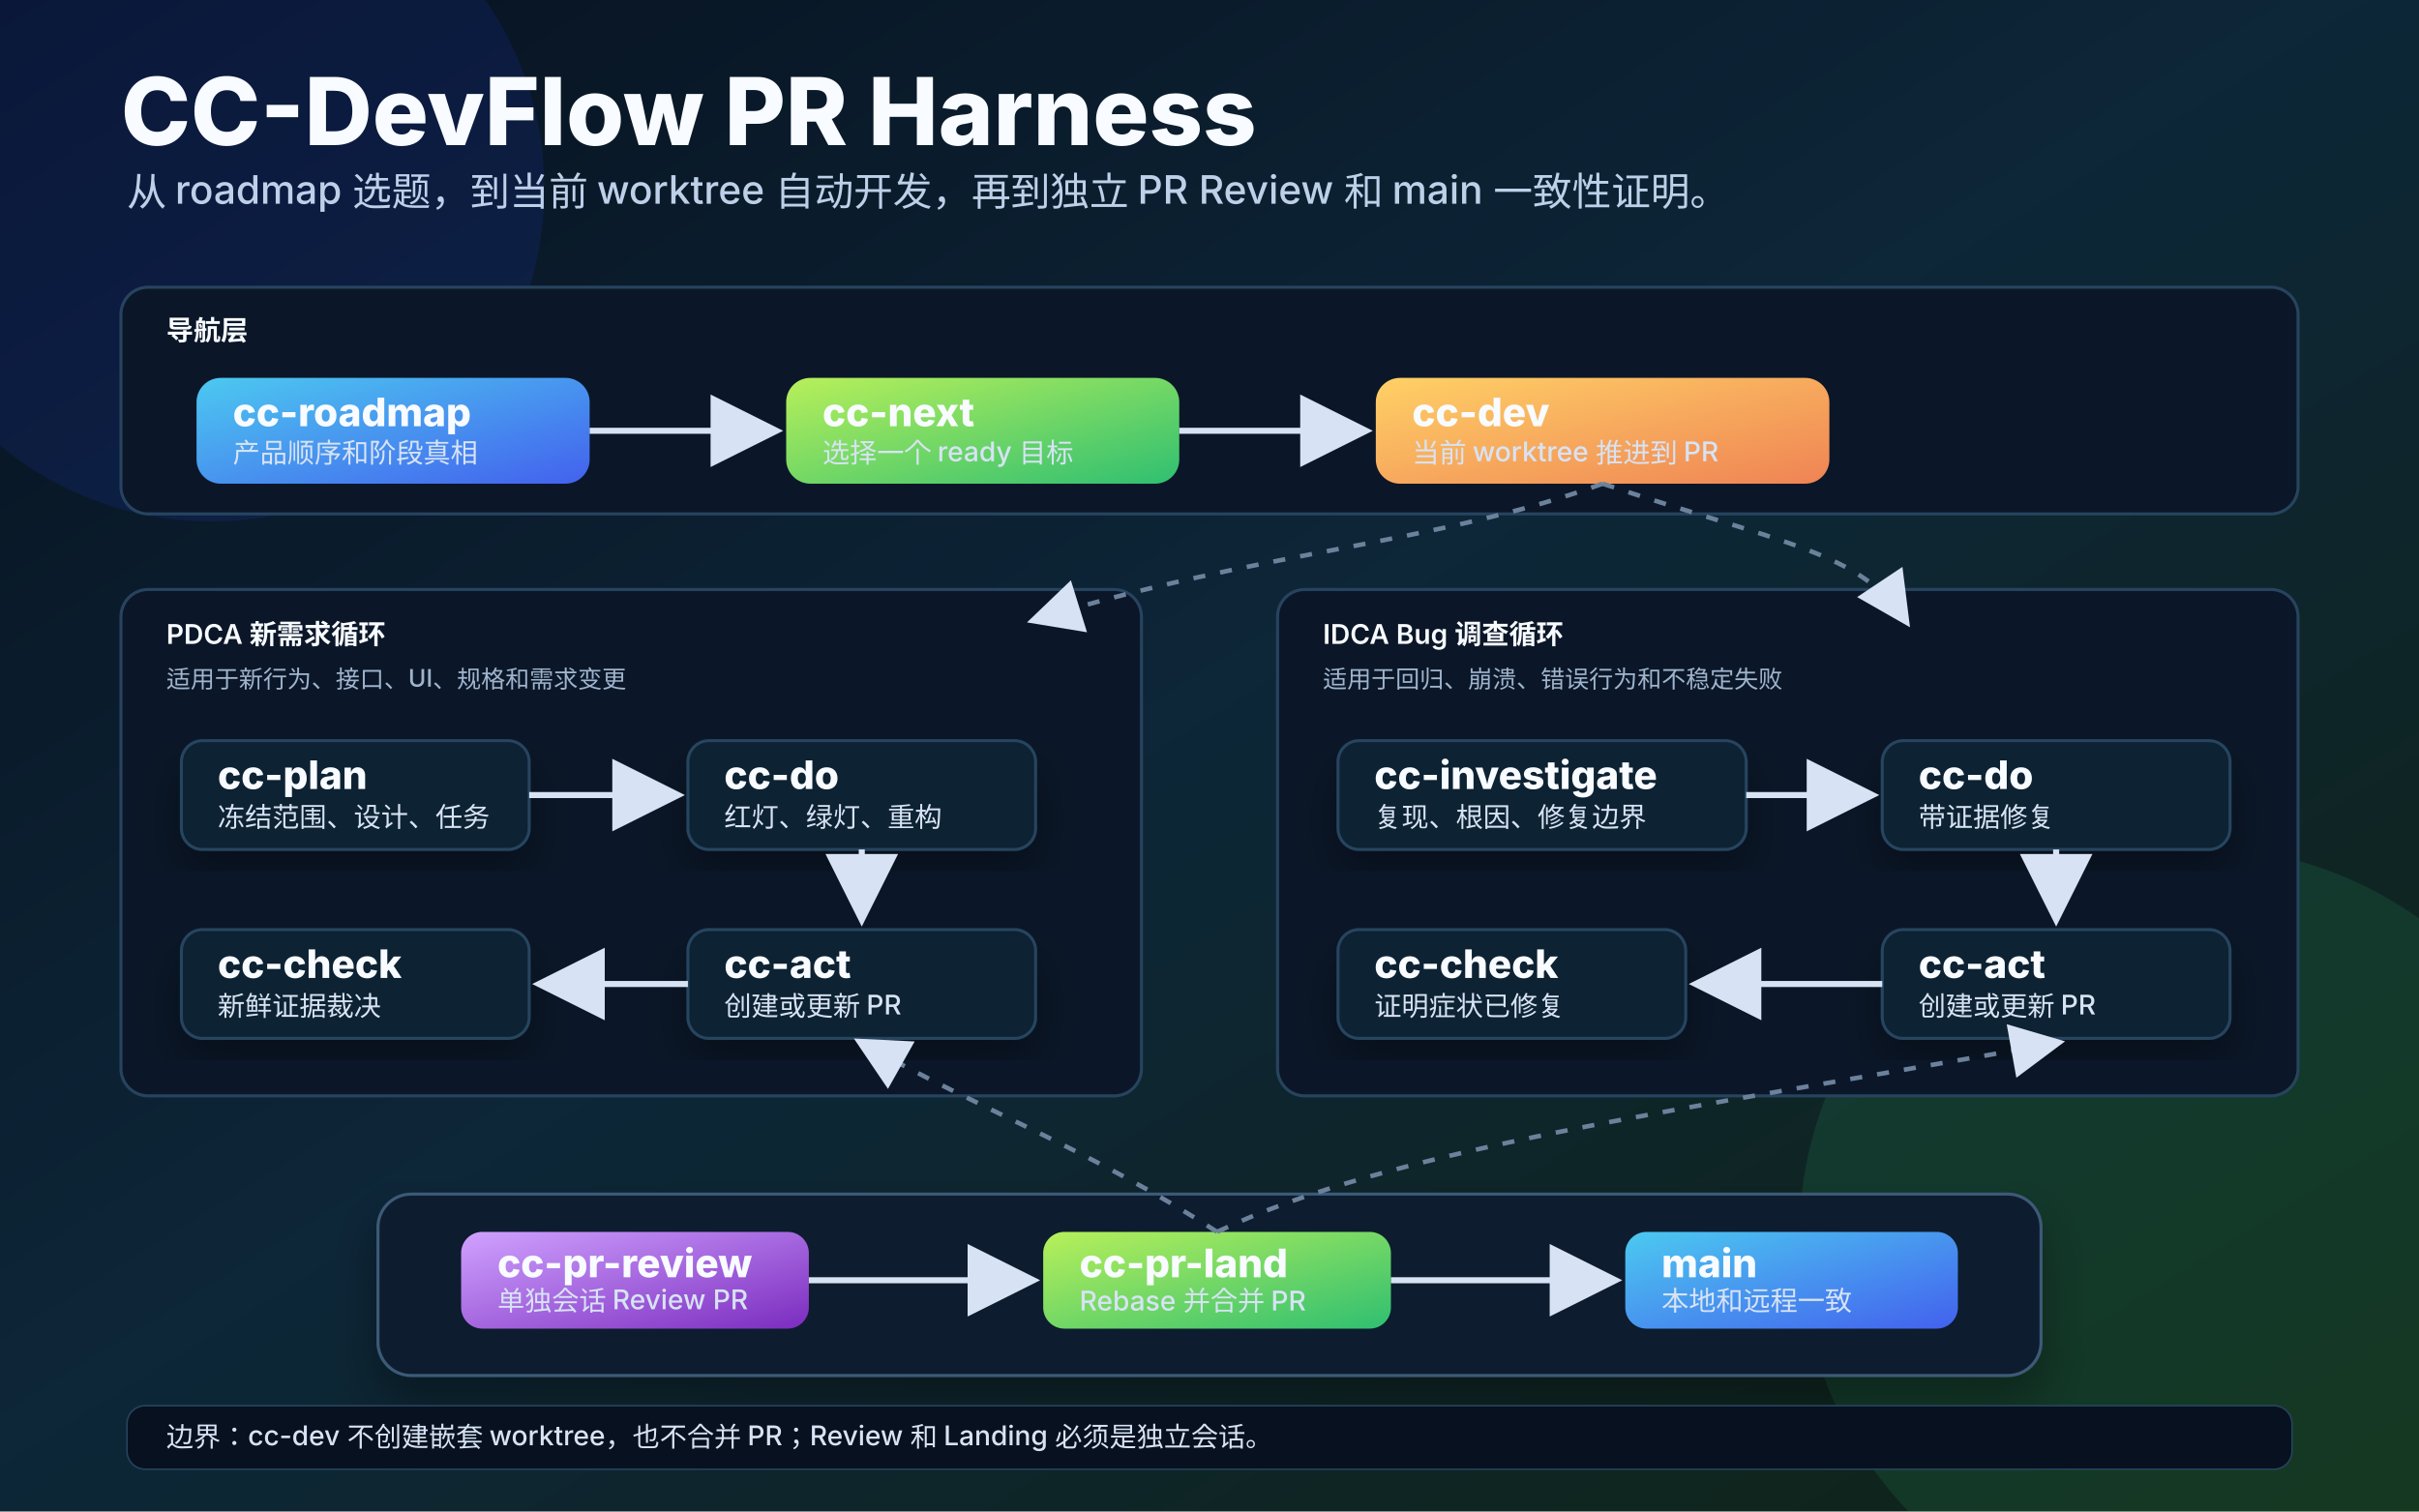
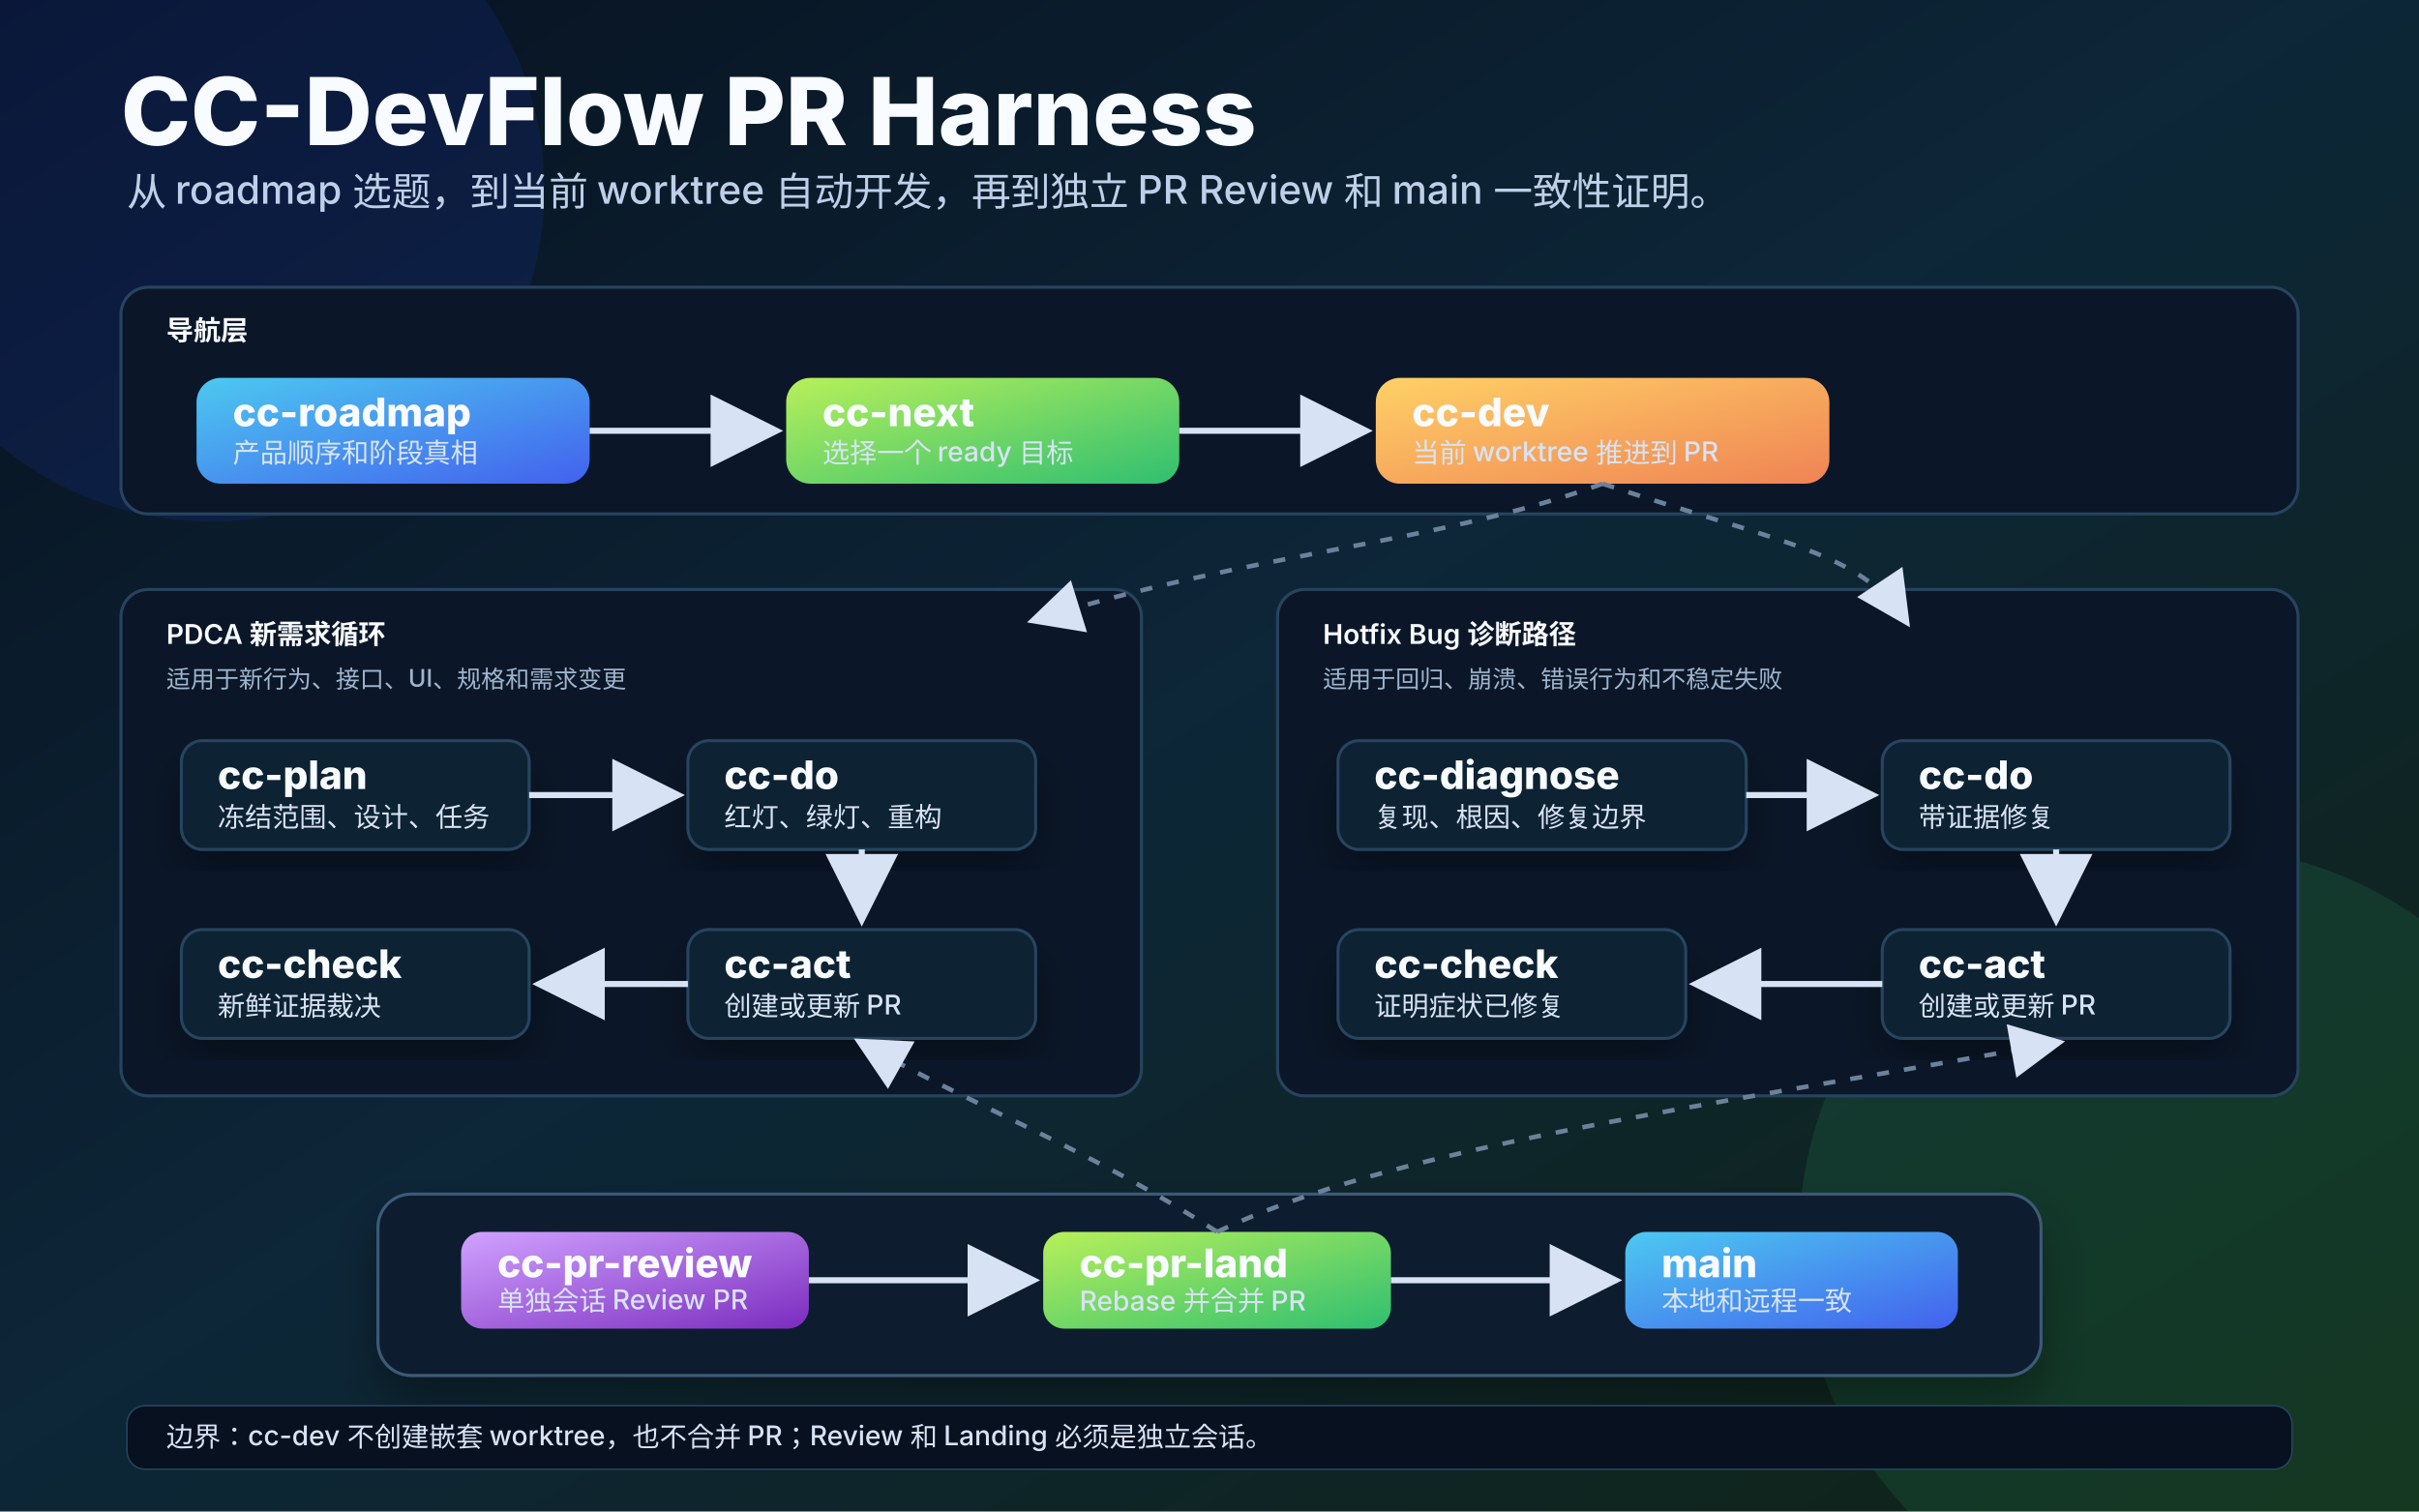
<svg xmlns="http://www.w3.org/2000/svg" width="1600" height="1000" viewBox="0 0 1600 1000" role="img" aria-labelledby="title desc">
  <defs>
    <linearGradient id="bg" x1="0" y1="0" x2="1" y2="1">
      <stop offset="0" stop-color="#07111f" />
      <stop offset="0.48" stop-color="#0d2638" />
      <stop offset="1" stop-color="#102414" />
    </linearGradient>
    <linearGradient id="blue" x1="0" y1="0" x2="1" y2="1">
      <stop offset="0" stop-color="#4cc9f0" />
      <stop offset="1" stop-color="#4361ee" />
    </linearGradient>
    <linearGradient id="green" x1="0" y1="0" x2="1" y2="1">
      <stop offset="0" stop-color="#b8f05a" />
      <stop offset="1" stop-color="#2fbf71" />
    </linearGradient>
    <linearGradient id="amber" x1="0" y1="0" x2="1" y2="1">
      <stop offset="0" stop-color="#ffd166" />
      <stop offset="1" stop-color="#ef8354" />
    </linearGradient>
    <linearGradient id="violet" x1="0" y1="0" x2="1" y2="1">
      <stop offset="0" stop-color="#d0a2ff" />
      <stop offset="1" stop-color="#7b2cbf" />
    </linearGradient>
    <filter id="shadow" x="-20%" y="-20%" width="140%" height="140%">
      <feDropShadow dx="0" dy="16" stdDeviation="16" flood-color="#000000" flood-opacity="0.35" />
    </filter>
    <marker id="arrow" markerWidth="16" markerHeight="16" refX="12" refY="8" orient="auto" markerUnits="strokeWidth">
      <path d="M2,2 L14,8 L2,14 Z" fill="#d7e3f4" />
    </marker>
    <style>
      .title{font:800 62px Inter,"PingFang SC","Microsoft YaHei",Arial,sans-serif;fill:#f8fbff;letter-spacing:0}
      .subtitle{font:500 26px Inter,"PingFang SC","Microsoft YaHei",Arial,sans-serif;fill:#bdd0e8}
      .label{font:800 26px Inter,"PingFang SC","Microsoft YaHei",Arial,sans-serif;fill:#f8fbff;letter-spacing:0}
      .small{font:500 18px Inter,"PingFang SC","Microsoft YaHei",Arial,sans-serif;fill:#d7e3f4}
      .note{font:600 18px Inter,"PingFang SC","Microsoft YaHei",Arial,sans-serif;fill:#f8fbff}
      .muted{font:500 16px Inter,"PingFang SC","Microsoft YaHei",Arial,sans-serif;fill:#9fb4cd}
      .card{fill:#102033;stroke:#27445f;stroke-width:2;filter:url(#shadow)}
      .lane{fill:#0b1728;stroke:#27445f;stroke-width:2}
      .line{fill:none;stroke:#d7e3f4;stroke-width:4;marker-end:url(#arrow)}
      .thin{fill:none;stroke:#6c819b;stroke-width:3;stroke-dasharray:8 10;marker-end:url(#arrow)}
    </style>
  </defs>
  <rect width="1600" height="1000" fill="url(#bg)" />
  <circle cx="140" cy="125" r="220" fill="#2247ff" opacity="0.12" />
  <circle cx="1450" cy="820" r="260" fill="#2fbf71" opacity="0.13" />
  <text x="80" y="96" class="title">CC-DevFlow PR Harness</text>
  <text x="84" y="136" class="subtitle">从 roadmap 选题，到当前 worktree 自动开发，再到独立 PR Review 和 main 一致性证明。</text>
  <rect x="80" y="190" width="1440" height="150" rx="18" class="lane" />
  <text x="110" y="225" class="note">导航层</text>
  <g transform="translate(130 250)">
    <rect width="260" height="70" rx="16" fill="url(#blue)" />
    <text x="24" y="32" class="label">cc-roadmap</text>
    <text x="24" y="56" class="small">产品顺序和阶段真相</text>
  </g>
  <g transform="translate(520 250)">
    <rect width="260" height="70" rx="16" fill="url(#green)" />
    <text x="24" y="32" class="label">cc-next</text>
    <text x="24" y="56" class="small">选择一个 ready 目标</text>
  </g>
  <g transform="translate(910 250)">
    <rect width="300" height="70" rx="16" fill="url(#amber)" />
    <text x="24" y="32" class="label">cc-dev</text>
    <text x="24" y="56" class="small">当前 worktree 推进到 PR</text>
  </g>
  <path class="line" d="M390 285 H510" />
  <path class="line" d="M780 285 H900" />
  <rect x="80" y="390" width="675" height="335" rx="18" class="lane" />
  <text x="110" y="426" class="note">PDCA 新需求循环</text>
  <text x="110" y="455" class="muted">适用于新行为、接口、UI、规格和需求变更</text>
  <g transform="translate(120 490)">
    <rect width="230" height="72" rx="14" class="card" />
    <text x="24" y="32" class="label">cc-plan</text>
    <text x="24" y="57" class="small">冻结范围、设计、任务</text>
  </g>
  <g transform="translate(455 490)">
    <rect width="230" height="72" rx="14" class="card" />
    <text x="24" y="32" class="label">cc-do</text>
    <text x="24" y="57" class="small">红灯、绿灯、重构</text>
  </g>
  <g transform="translate(120 615)">
    <rect width="230" height="72" rx="14" class="card" />
    <text x="24" y="32" class="label">cc-check</text>
    <text x="24" y="57" class="small">新鲜证据裁决</text>
  </g>
  <g transform="translate(455 615)">
    <rect width="230" height="72" rx="14" class="card" />
    <text x="24" y="32" class="label">cc-act</text>
    <text x="24" y="57" class="small">创建或更新 PR</text>
  </g>
  <path class="line" d="M350 526 H445" />
  <path class="line" d="M570 562 V605" />
  <path class="line" d="M455 651 H360" />
  <rect x="845" y="390" width="675" height="335" rx="18" class="lane" />
-   <text x="875" y="426" class="note">IDCA Bug 调查循环</text>
+   <text x="875" y="426" class="note">Hotfix Bug 诊断路径</text>
  <text x="875" y="455" class="muted">适用于回归、崩溃、错误行为和不稳定失败</text>
  <g transform="translate(885 490)">
    <rect width="270" height="72" rx="14" class="card" />
-     <text x="24" y="32" class="label">cc-investigate</text>
+     <text x="24" y="32" class="label">cc-diagnose</text>
    <text x="24" y="57" class="small">复现、根因、修复边界</text>
  </g>
  <g transform="translate(1245 490)">
    <rect width="230" height="72" rx="14" class="card" />
    <text x="24" y="32" class="label">cc-do</text>
    <text x="24" y="57" class="small">带证据修复</text>
  </g>
  <g transform="translate(885 615)">
    <rect width="230" height="72" rx="14" class="card" />
    <text x="24" y="32" class="label">cc-check</text>
    <text x="24" y="57" class="small">证明症状已修复</text>
  </g>
  <g transform="translate(1245 615)">
    <rect width="230" height="72" rx="14" class="card" />
    <text x="24" y="32" class="label">cc-act</text>
    <text x="24" y="57" class="small">创建或更新 PR</text>
  </g>
  <path class="line" d="M1155 526 H1235" />
  <path class="line" d="M1360 562 V605" />
  <path class="line" d="M1245 651 H1125" />
  <path class="thin" d="M1060 320 C950 360 830 365 685 410" />
  <path class="thin" d="M1060 320 C1180 360 1230 365 1260 410" />
  <rect x="250" y="790" width="1100" height="120" rx="22" fill="#101f2f" stroke="#3c5a78" stroke-width="2" filter="url(#shadow)" />
  <g transform="translate(305 815)">
    <rect width="230" height="64" rx="14" fill="url(#violet)" />
    <text x="24" y="30" class="label">cc-pr-review</text>
    <text x="24" y="52" class="small">单独会话 Review PR</text>
  </g>
  <g transform="translate(690 815)">
    <rect width="230" height="64" rx="14" fill="url(#green)" />
    <text x="24" y="30" class="label">cc-pr-land</text>
    <text x="24" y="52" class="small">Rebase 并合并 PR</text>
  </g>
  <g transform="translate(1075 815)">
    <rect width="220" height="64" rx="14" fill="url(#blue)" />
    <text x="24" y="30" class="label">main</text>
    <text x="24" y="52" class="small">本地和远程一致</text>
  </g>
  <path class="line" d="M535 847 H680" />
  <path class="line" d="M920 847 H1065" />
  <path class="thin" d="M805 815 C720 760 650 735 570 690" />
  <path class="thin" d="M805 815 C920 760 1110 735 1360 690" />
  <rect x="84" y="930" width="1432" height="42" rx="12" fill="#07111f" stroke="#27445f" />
  <text x="110" y="957" class="small">边界：cc-dev 不创建嵌套 worktree，也不合并 PR；Review 和 Landing 必须是独立会话。</text>
</svg>
